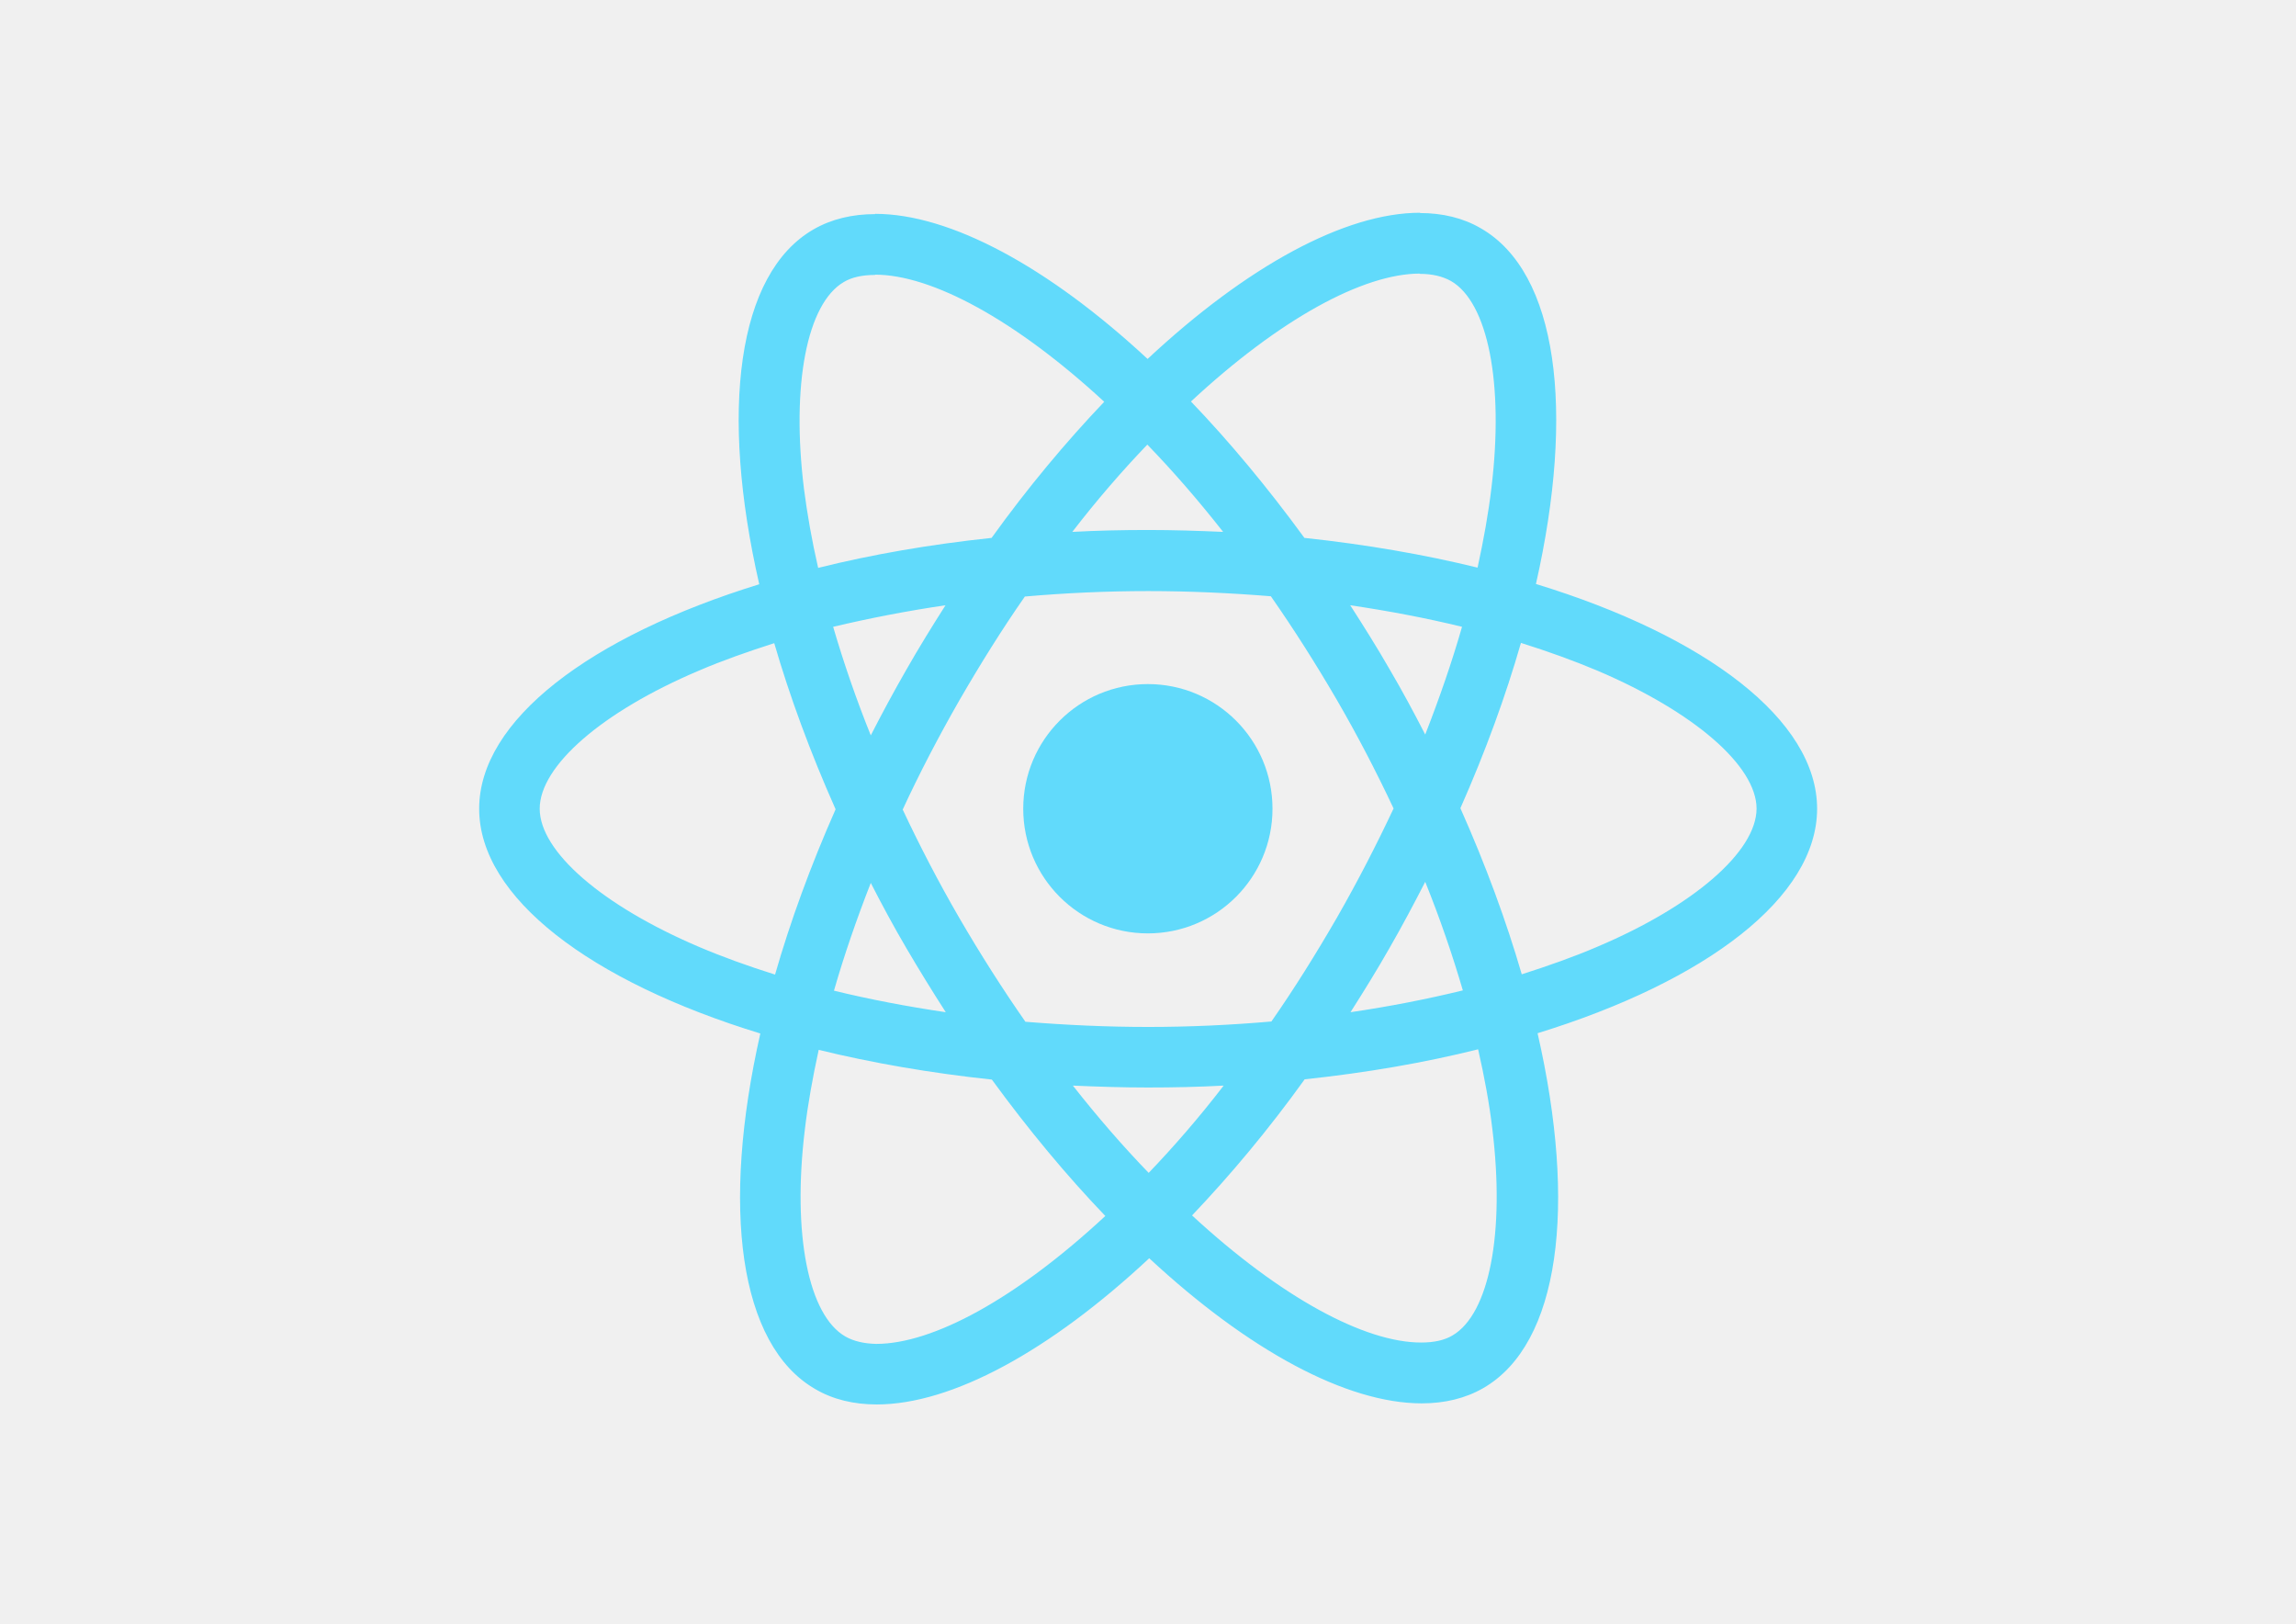
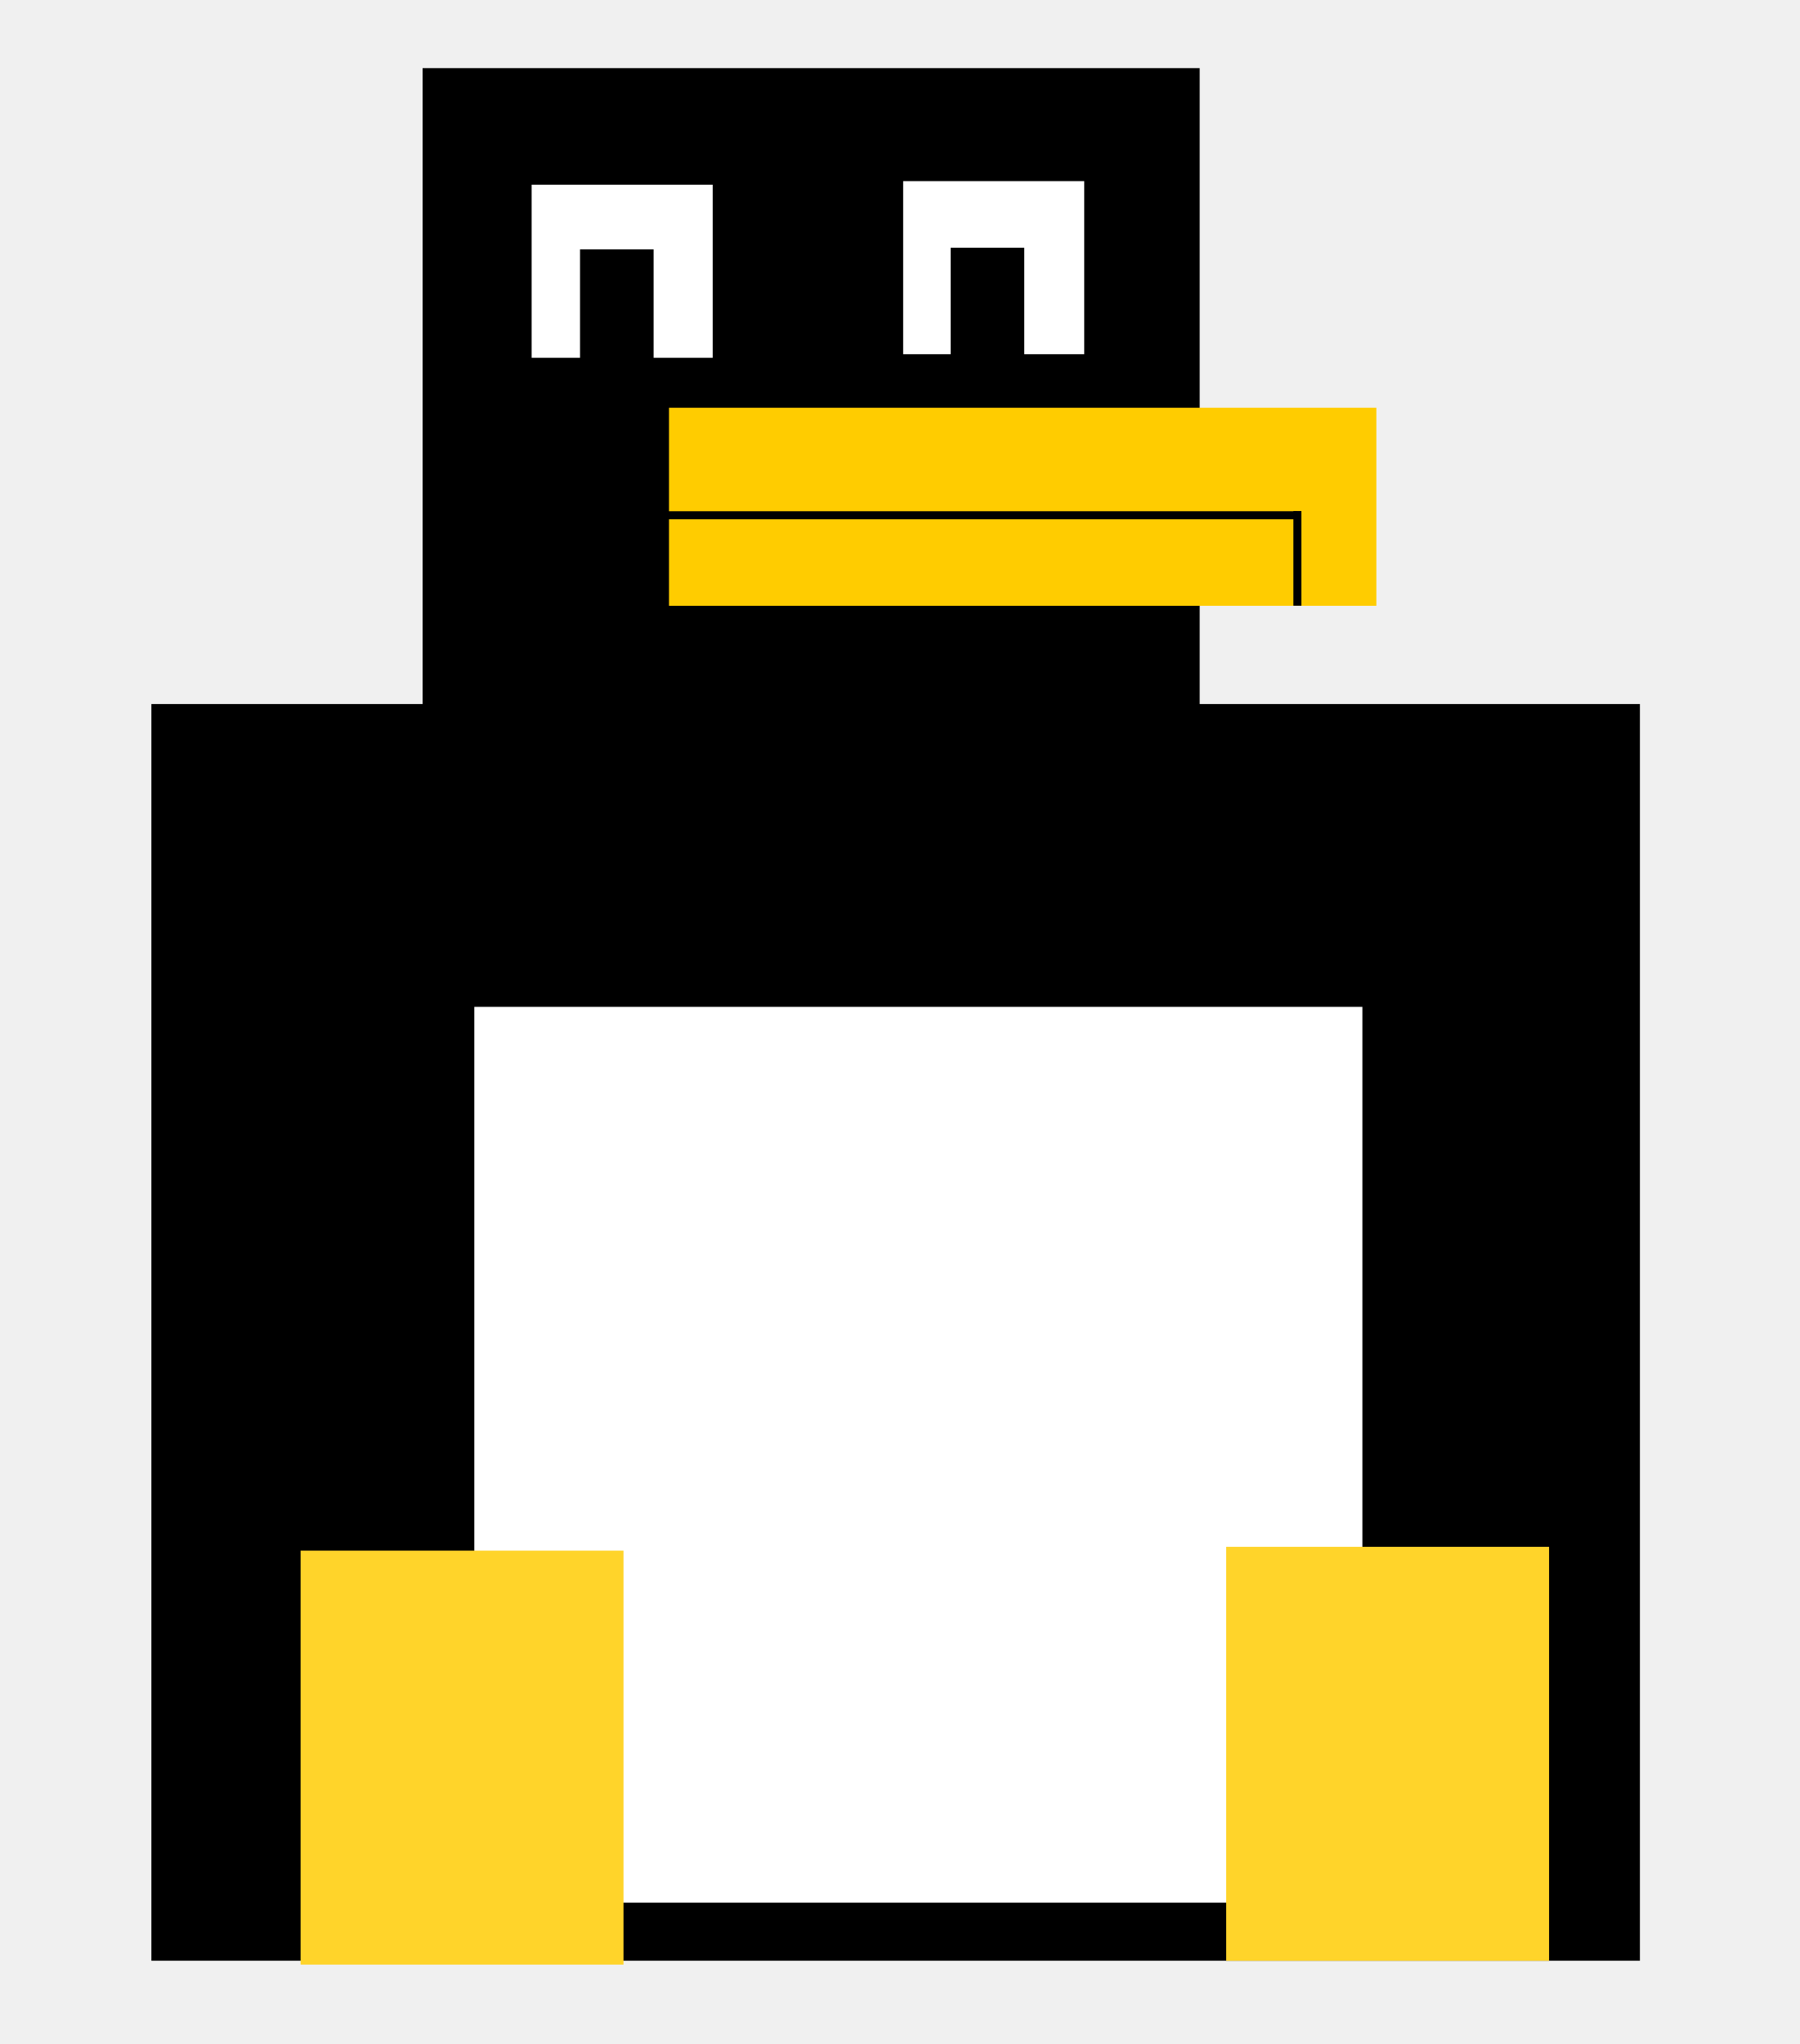
- <svg xmlns="http://www.w3.org/2000/svg" viewBox="0 0 841.9 595.3">
-   <g fill="#61DAFB">
-     <path d="M666.3 296.5c0-32.5-40.7-63.3-103.1-82.4 14.4-63.6 8-114.2-20.2-130.4-6.5-3.8-14.1-5.6-22.4-5.6v22.3c4.6 0 8.3.9 11.4 2.6 13.6 7.8 19.5 37.5 14.9 75.7-1.1 9.4-2.9 19.3-5.1 29.4-19.6-4.8-41-8.5-63.5-10.9-13.5-18.5-27.5-35.3-41.6-50 32.6-30.3 63.2-46.9 84-46.9V78c-27.5 0-63.5 19.6-99.9 53.6-36.4-33.8-72.4-53.2-99.9-53.2v22.3c20.7 0 51.4 16.5 84 46.6-14 14.7-28 31.4-41.3 49.9-22.6 2.4-44 6.1-63.6 11-2.3-10-4-19.7-5.2-29-4.7-38.2 1.1-67.9 14.6-75.8 3-1.8 6.9-2.6 11.5-2.6V78.5c-8.4 0-16 1.8-22.6 5.6-28.1 16.2-34.4 66.7-19.9 130.1-62.2 19.2-102.7 49.9-102.7 82.3 0 32.5 40.7 63.3 103.1 82.4-14.4 63.6-8 114.2 20.2 130.4 6.5 3.8 14.1 5.6 22.5 5.6 27.5 0 63.5-19.6 99.9-53.6 36.4 33.8 72.4 53.2 99.9 53.2 8.4 0 16-1.8 22.6-5.6 28.1-16.2 34.4-66.7 19.9-130.1 62-19.1 102.5-49.9 102.5-82.3zm-130.2-66.7c-3.7 12.9-8.3 26.2-13.5 39.5-4.1-8-8.4-16-13.1-24-4.6-8-9.5-15.8-14.4-23.4 14.2 2.1 27.9 4.7 41 7.9zm-45.8 106.5c-7.8 13.5-15.8 26.3-24.1 38.2-14.9 1.3-30 2-45.2 2-15.1 0-30.2-.7-45-1.9-8.3-11.9-16.4-24.6-24.2-38-7.6-13.1-14.5-26.4-20.8-39.8 6.2-13.4 13.2-26.8 20.7-39.9 7.8-13.5 15.8-26.3 24.1-38.2 14.9-1.3 30-2 45.2-2 15.1 0 30.2.7 45 1.9 8.3 11.9 16.4 24.6 24.2 38 7.6 13.1 14.5 26.4 20.8 39.8-6.3 13.4-13.2 26.8-20.7 39.9zm32.3-13c5.4 13.4 10 26.8 13.8 39.8-13.1 3.2-26.9 5.9-41.2 8 4.9-7.7 9.8-15.6 14.4-23.7 4.6-8 8.9-16.1 13-24.1zM421.2 430c-9.3-9.6-18.6-20.3-27.8-32 9 .4 18.2.7 27.5.7 9.4 0 18.7-.2 27.8-.7-9 11.7-18.3 22.4-27.5 32zm-74.4-58.9c-14.2-2.1-27.9-4.7-41-7.9 3.7-12.9 8.3-26.2 13.5-39.5 4.1 8 8.4 16 13.1 24 4.7 8 9.5 15.8 14.4 23.4zM420.7 163c9.3 9.6 18.6 20.3 27.8 32-9-.4-18.2-.7-27.5-.7-9.4 0-18.7.2-27.8.7 9-11.7 18.3-22.4 27.5-32zm-74 58.9c-4.9 7.7-9.8 15.6-14.4 23.7-4.6 8-8.9 16-13 24-5.4-13.4-10-26.8-13.8-39.8 13.1-3.1 26.9-5.8 41.2-7.9zm-90.5 125.2c-35.4-15.1-58.3-34.9-58.3-50.6 0-15.7 22.9-35.6 58.3-50.6 8.6-3.7 18-7 27.7-10.1 5.7 19.6 13.2 40 22.5 60.9-9.2 20.8-16.6 41.1-22.2 60.6-9.9-3.1-19.3-6.5-28-10.2zM310 490c-13.6-7.8-19.5-37.5-14.9-75.7 1.1-9.4 2.9-19.3 5.1-29.4 19.6 4.8 41 8.5 63.5 10.9 13.5 18.5 27.5 35.3 41.6 50-32.6 30.3-63.2 46.9-84 46.9-4.5-.1-8.3-1-11.3-2.7zm237.2-76.2c4.7 38.2-1.1 67.9-14.6 75.8-3 1.8-6.9 2.6-11.5 2.6-20.7 0-51.4-16.5-84-46.6 14-14.7 28-31.4 41.3-49.9 22.6-2.4 44-6.1 63.6-11 2.3 10.1 4.1 19.8 5.2 29.1zm38.5-66.7c-8.6 3.7-18 7-27.7 10.1-5.7-19.6-13.2-40-22.5-60.9 9.2-20.8 16.6-41.1 22.2-60.6 9.9 3.1 19.3 6.5 28.1 10.2 35.4 15.1 58.3 34.9 58.3 50.6-.1 15.7-23 35.6-58.4 50.6zM320.8 78.4z" />
-     <circle cx="420.9" cy="296.5" r="45.7" />
-     <path d="M520.5 78.1z" />
-   </g>
+ <svg xmlns="http://www.w3.org/2000/svg" id="svg3004" version="1.1" width="361" height="410">
+   <defs id="defs3008" />
+   <rect style="fill:#000000;fill-opacity:1;stroke:none" id="rect3100" width="298.642" height="252.074" x="30.37" y="141.222" />
+   <rect style="fill:#000000;fill-opacity:1;stroke:none" id="rect3078" width="155.901" height="131.352" x="84.784" y="13.667" />
+   <rect style="fill:#ffcc00;fill-opacity:1;stroke:none" id="rect3034" width="141.915" height="39.729" x="134.219" y="81.789" />
+   <rect style="fill:#ffffff;fill-opacity:1;stroke:none" id="rect3058" width="36.329" height="34.718" x="106.66" y="37.049" />
+   <rect style="fill:#000000;fill-opacity:1;stroke:none" id="rect3038" width="14.764" height="21.967" x="116.368" y="50.024" />
+   <rect style="fill:#ffffff;fill-opacity:1;stroke:none" id="rect3058-0" width="36.329" height="34.718" x="181.196" y="36.333" />
+   <rect style="fill:#000000;fill-opacity:1;stroke:none" id="rect3038-0" width="14.764" height="21.967" x="190.726" y="49.688" />
+   <rect style="fill:#ffffff;fill-opacity:1;stroke:none" id="rect3123" width="178.173" height="179.691" x="95.16" y="201.963" />
+   <rect style="fill:#ffd42a;fill-opacity:1;stroke:none" id="rect3080" width="64.783" height="83.037" x="60.309" y="311.036" />
+   <rect style="fill:#ffd42a;fill-opacity:1;stroke:none" id="rect3080-7" width="64.783" height="83.037" x="246.003" y="310.272" />
+   <rect style="fill:#000000;fill-opacity:1;stroke:none" id="rect3125" width="126.703" height="1.611" x="133.504" y="102.548" />
+   <rect style="fill:#000000;fill-opacity:1;stroke:none" id="rect3125-7" width="18.991" height="1.611" x="102.506" y="-261.096" transform="matrix(0,1,-1,0,0,0)" />
</svg>
